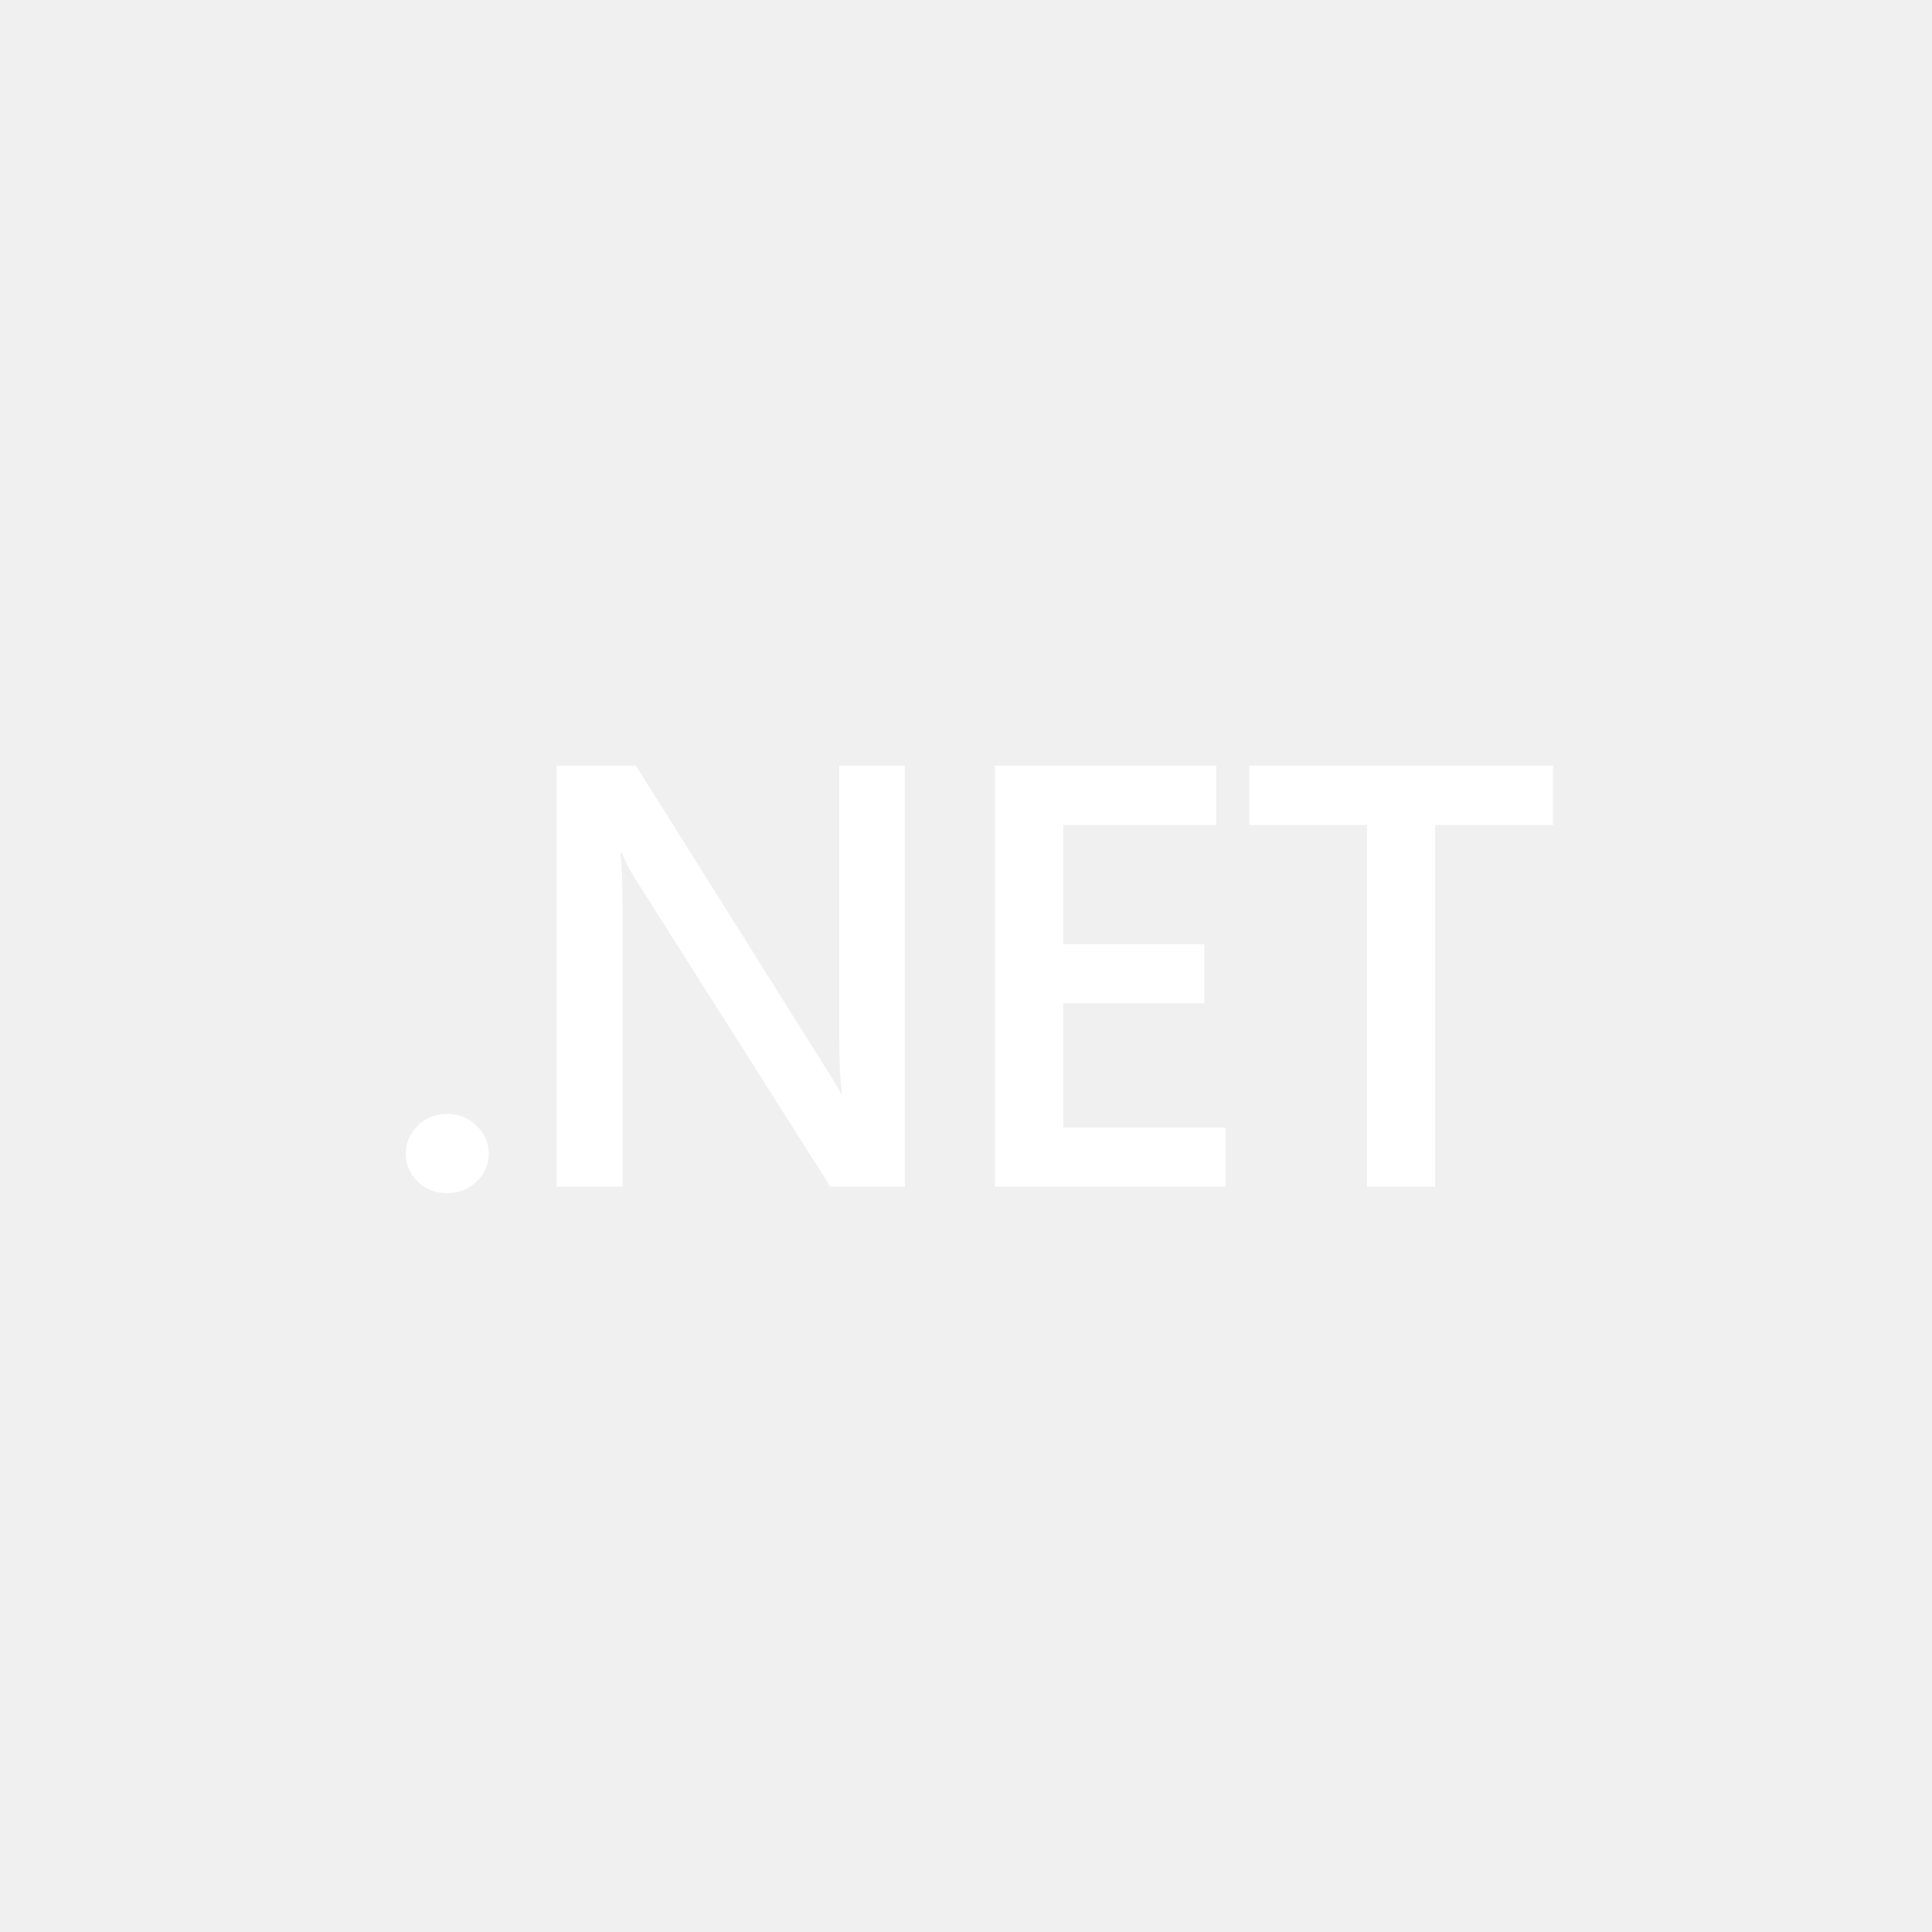
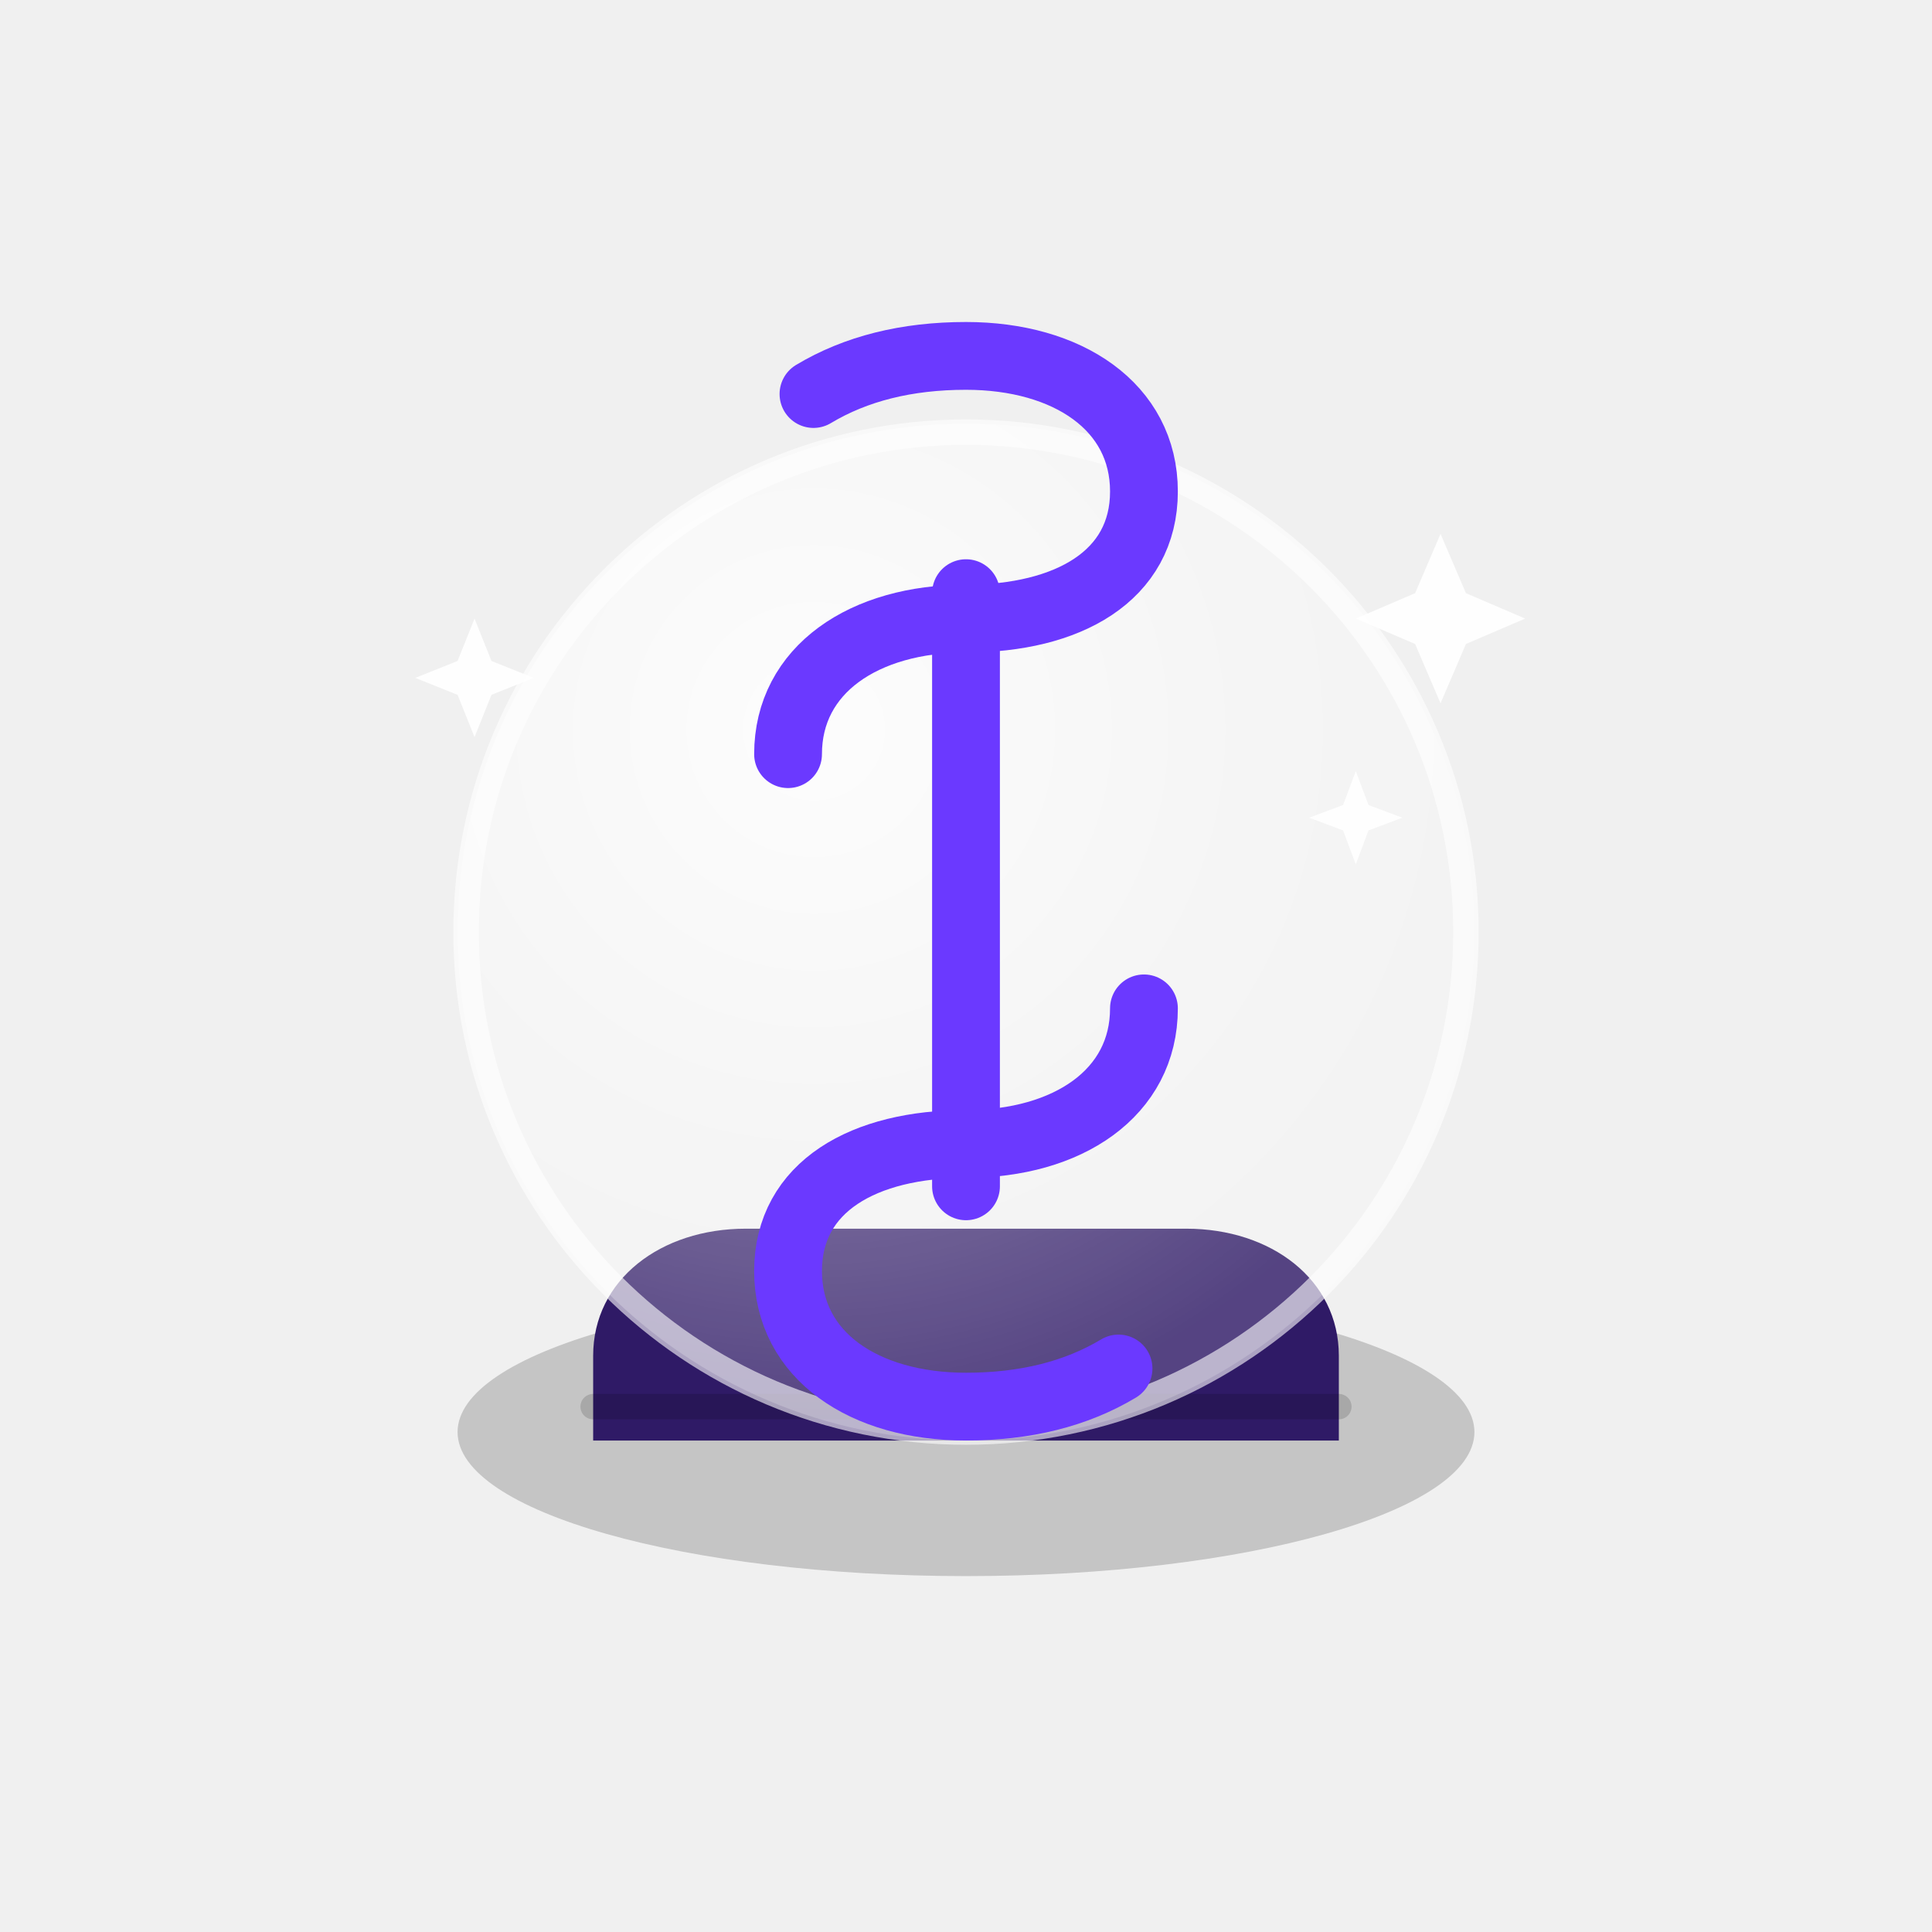
- <svg xmlns="http://www.w3.org/2000/svg" width="456" height="456" viewBox="0 0 456 456" version="1.1" xml:space="preserve" style="fill-rule:evenodd;clip-rule:evenodd;stroke-linejoin:round;stroke-miterlimit:2;">
-   <path d="m 105.5,281.609 c -2.703,0 -5.001,-0.9 -6.893,-2.702 -1.892,-1.848 -2.838,-4.042 -2.838,-6.582 0,-2.587 0.946,-4.804 2.838,-6.652 1.892,-1.848 4.19,-2.772 6.893,-2.772 2.748,0 5.068,0.924 6.96,2.772 1.937,1.848 2.906,4.064 2.906,6.652 0,2.54 -0.968,4.734 -2.906,6.582 -1.892,1.802 -4.212,2.702 -6.96,2.702 z" style="fill:#ffffff;fill-rule:nonzero;stroke-width:0.838" />
-   <path d="M 213.561,280.084 H 195.99 L 149.7,207.054 c -1.171,-1.848 -2.14,-3.765 -2.906,-5.751 h -0.406 c 0.361,2.125 0.541,6.675 0.541,13.65 v 65.132 h -15.543 v -99.36 h 18.719 l 44.737,71.298 c 1.892,2.957 3.109,4.989 3.649,6.098 h 0.27 c -0.45,-2.632 -0.676,-7.09 -0.676,-13.373 v -64.023 h 15.476 z" style="fill:#ffffff;fill-rule:nonzero;stroke-width:0.838" />
-   <path d="m 289.251,280.084 h -54.401 v -99.36 h 52.238 v 13.997 h -36.154 v 28.131 h 33.316 v 13.927 h -33.316 v 29.378 h 38.316 z" style="fill:#ffffff;fill-rule:nonzero;stroke-width:0.838" />
-   <path d="M 366.565,194.721 H 338.722 v 85.363 h -16.084 v -85.363 h -27.775 v -13.997 h 71.701 z" style="fill:#ffffff;fill-rule:nonzero;stroke-width:0.838" />
+ <svg xmlns="http://www.w3.org/2000/svg" width="456" height="456" viewBox="0 0 456 456" version="1.1" style="fill-rule:evenodd;clip-rule:evenodd;stroke-linecap:round;stroke-linejoin:round;stroke-miterlimit:2;">
+   <g transform="translate(0,0)">
+     <ellipse cx="228" cy="338" rx="120" ry="34" fill="rgba(0,0,0,0.18)" />
+     <path d="M140 320c0-18 16-30 36-30h104c20 0 36 12 36 30v20H140v-20z" fill="#2f1a66" />
+     <path d="M140 332h176" stroke="#000" stroke-opacity="0.15" stroke-width="6" />
+     <defs>
+       <radialGradient id="glass" cx="35%" cy="30%" r="70%">
+         <stop offset="0%" stop-color="#ffffff" stop-opacity="0.85" />
+         <stop offset="60%" stop-color="#ffffff" stop-opacity="0.35" />
+         <stop offset="100%" stop-color="#ffffff" stop-opacity="0.18" />
+       </radialGradient>
+     </defs>
+     <circle cx="228" cy="220" r="120" fill="url(#glass)" />
+     <circle cx="228" cy="220" r="118" fill="none" stroke="#ffffff" stroke-opacity="0.6" stroke-width="6" />
+     <g transform="translate(228,210)">
+       <path d="M0 -70v140" stroke="#6b39ff" stroke-width="16" />
+       <path d="M-42 -32c0-20 18-32 42-32 24 0 42-10 42-30 0-20-18-32-42-32-14 0-26 3-36 9" fill="none" stroke="#6b39ff" stroke-width="16" />
+       <path d="M42 28c0 20-18 32-42 32-24 0-42 10-42 30 0 20 18 32 42 32 14 0 26-3 36-9" fill="none" stroke="#6b39ff" stroke-width="16" />
+     </g>
+     <g fill="#ffffff">
+       <path d="M340 126l6 14 14 6-14 6-6 14-6-14-14-6 14-6 6-14z" fill-opacity="0.9" />
+       <path d="M112 146l4 10 10 4-10 4-4 10-4-10-10-4 10-4 4-10z" fill-opacity="0.9" />
+       <path d="M320 182l3 8 8 3-8 3-3 8-3-8-8-3 8-3 3-8z" fill-opacity="0.9" />
+     </g>
+   </g>
</svg>
